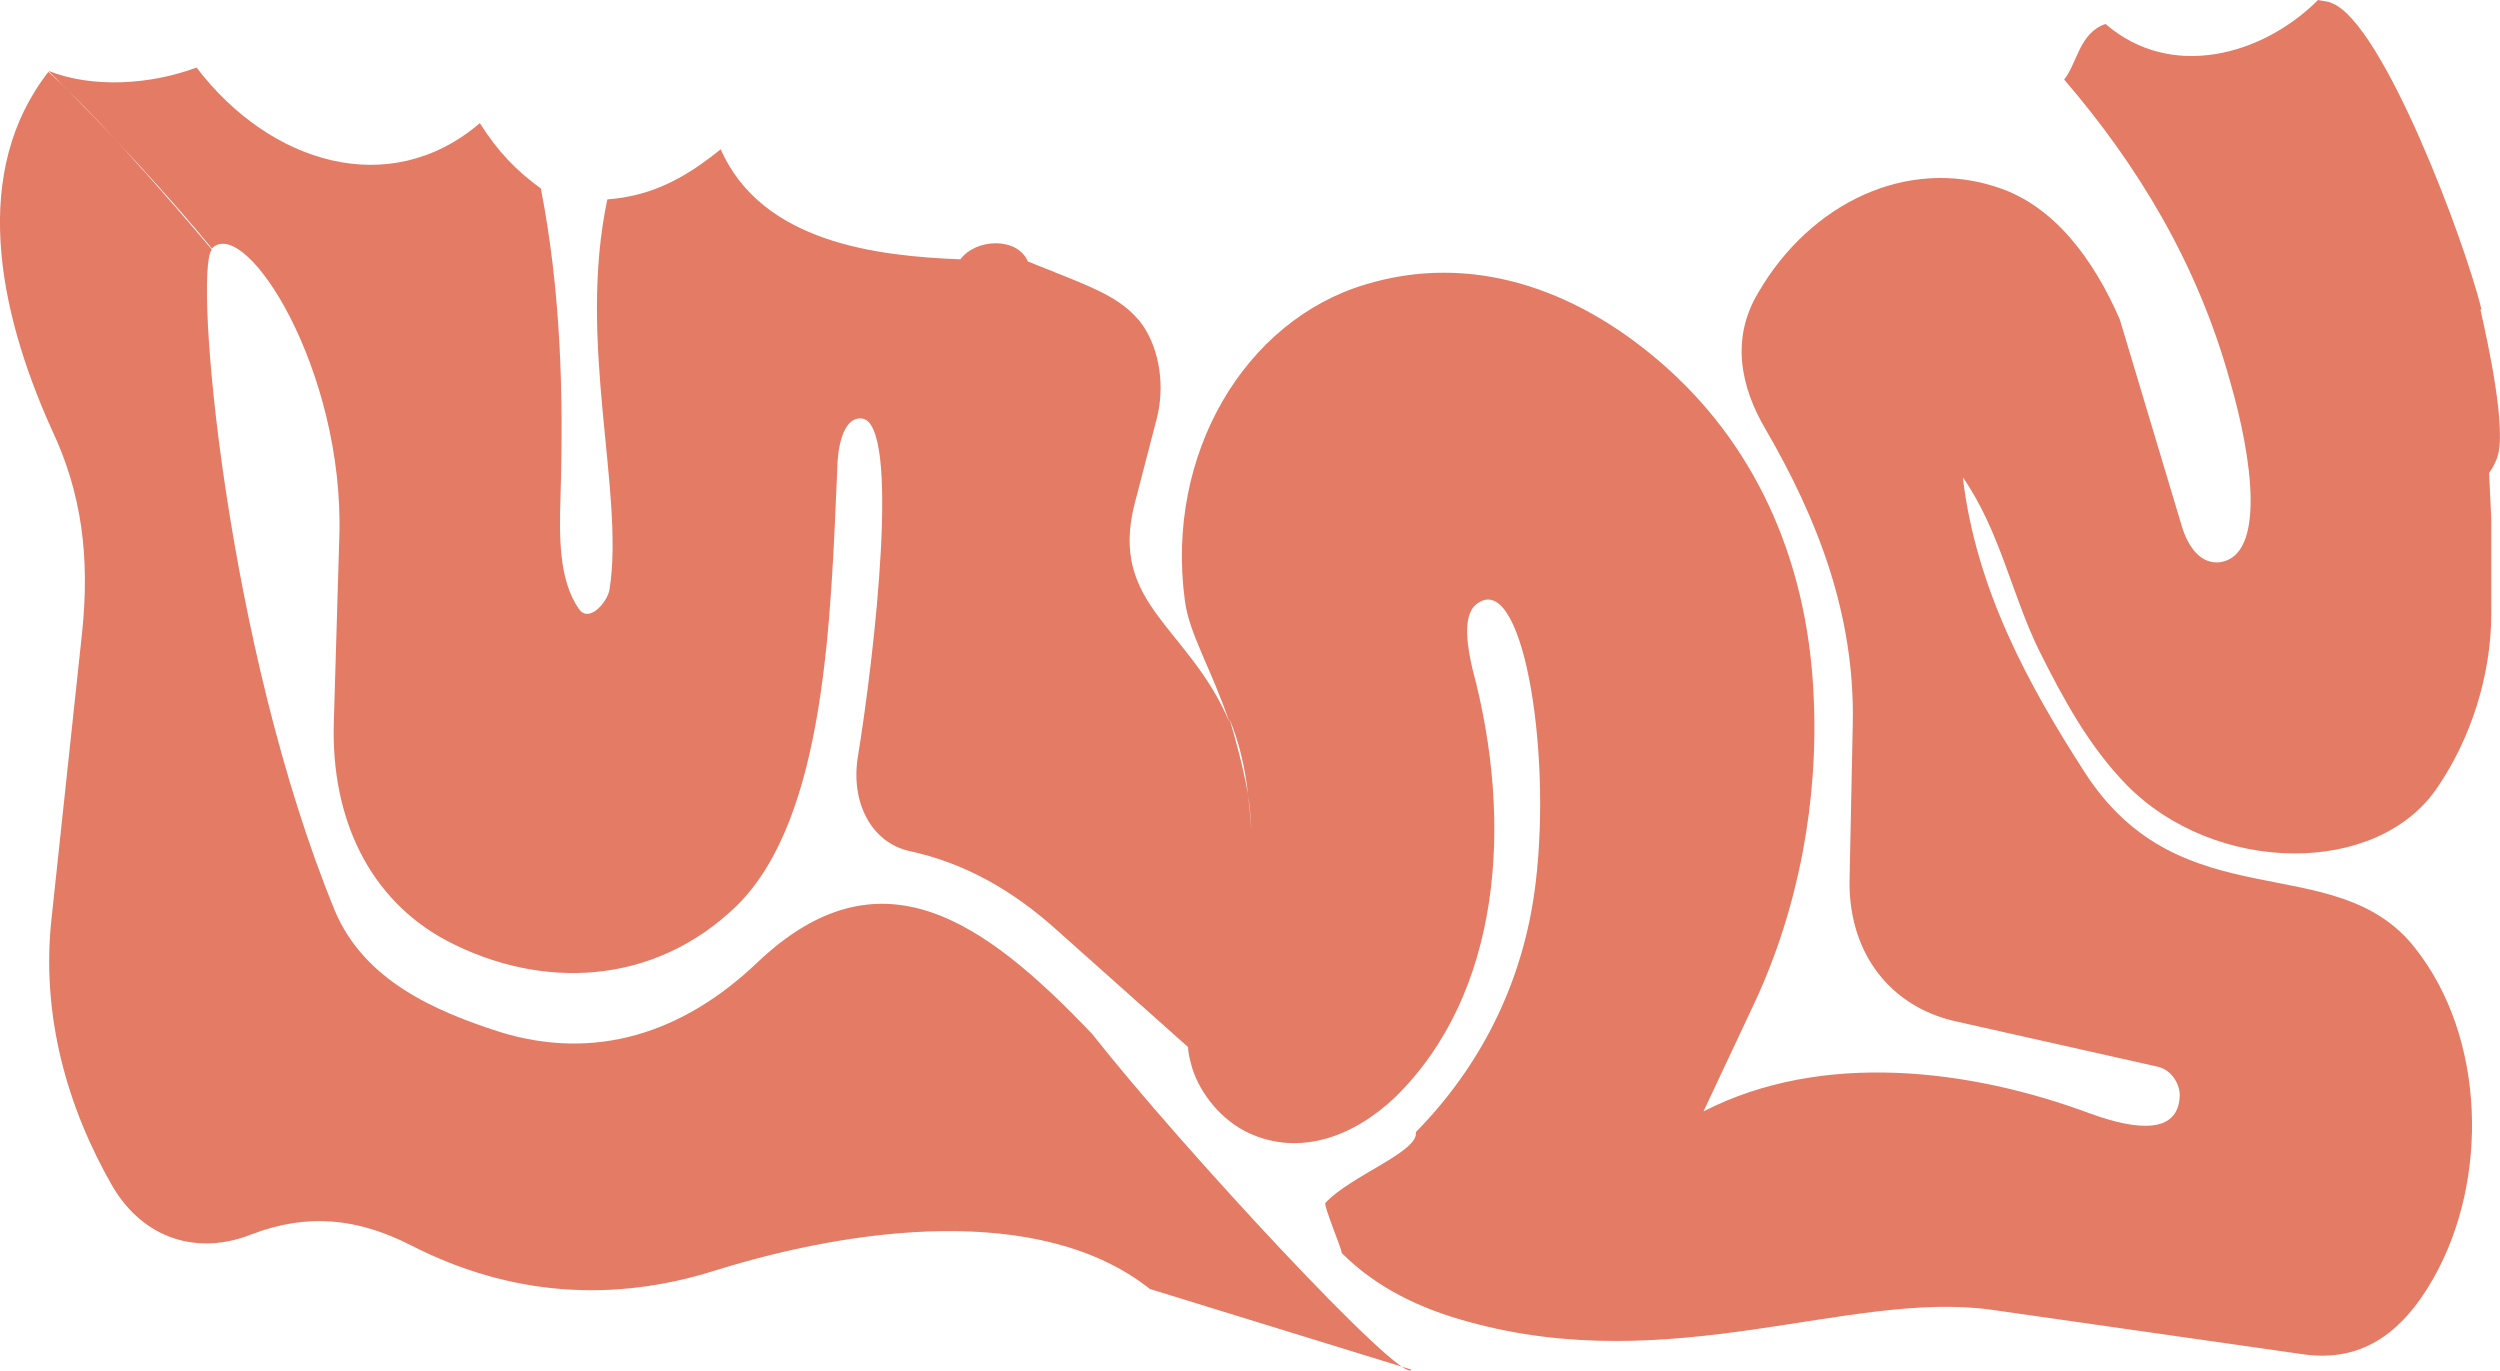
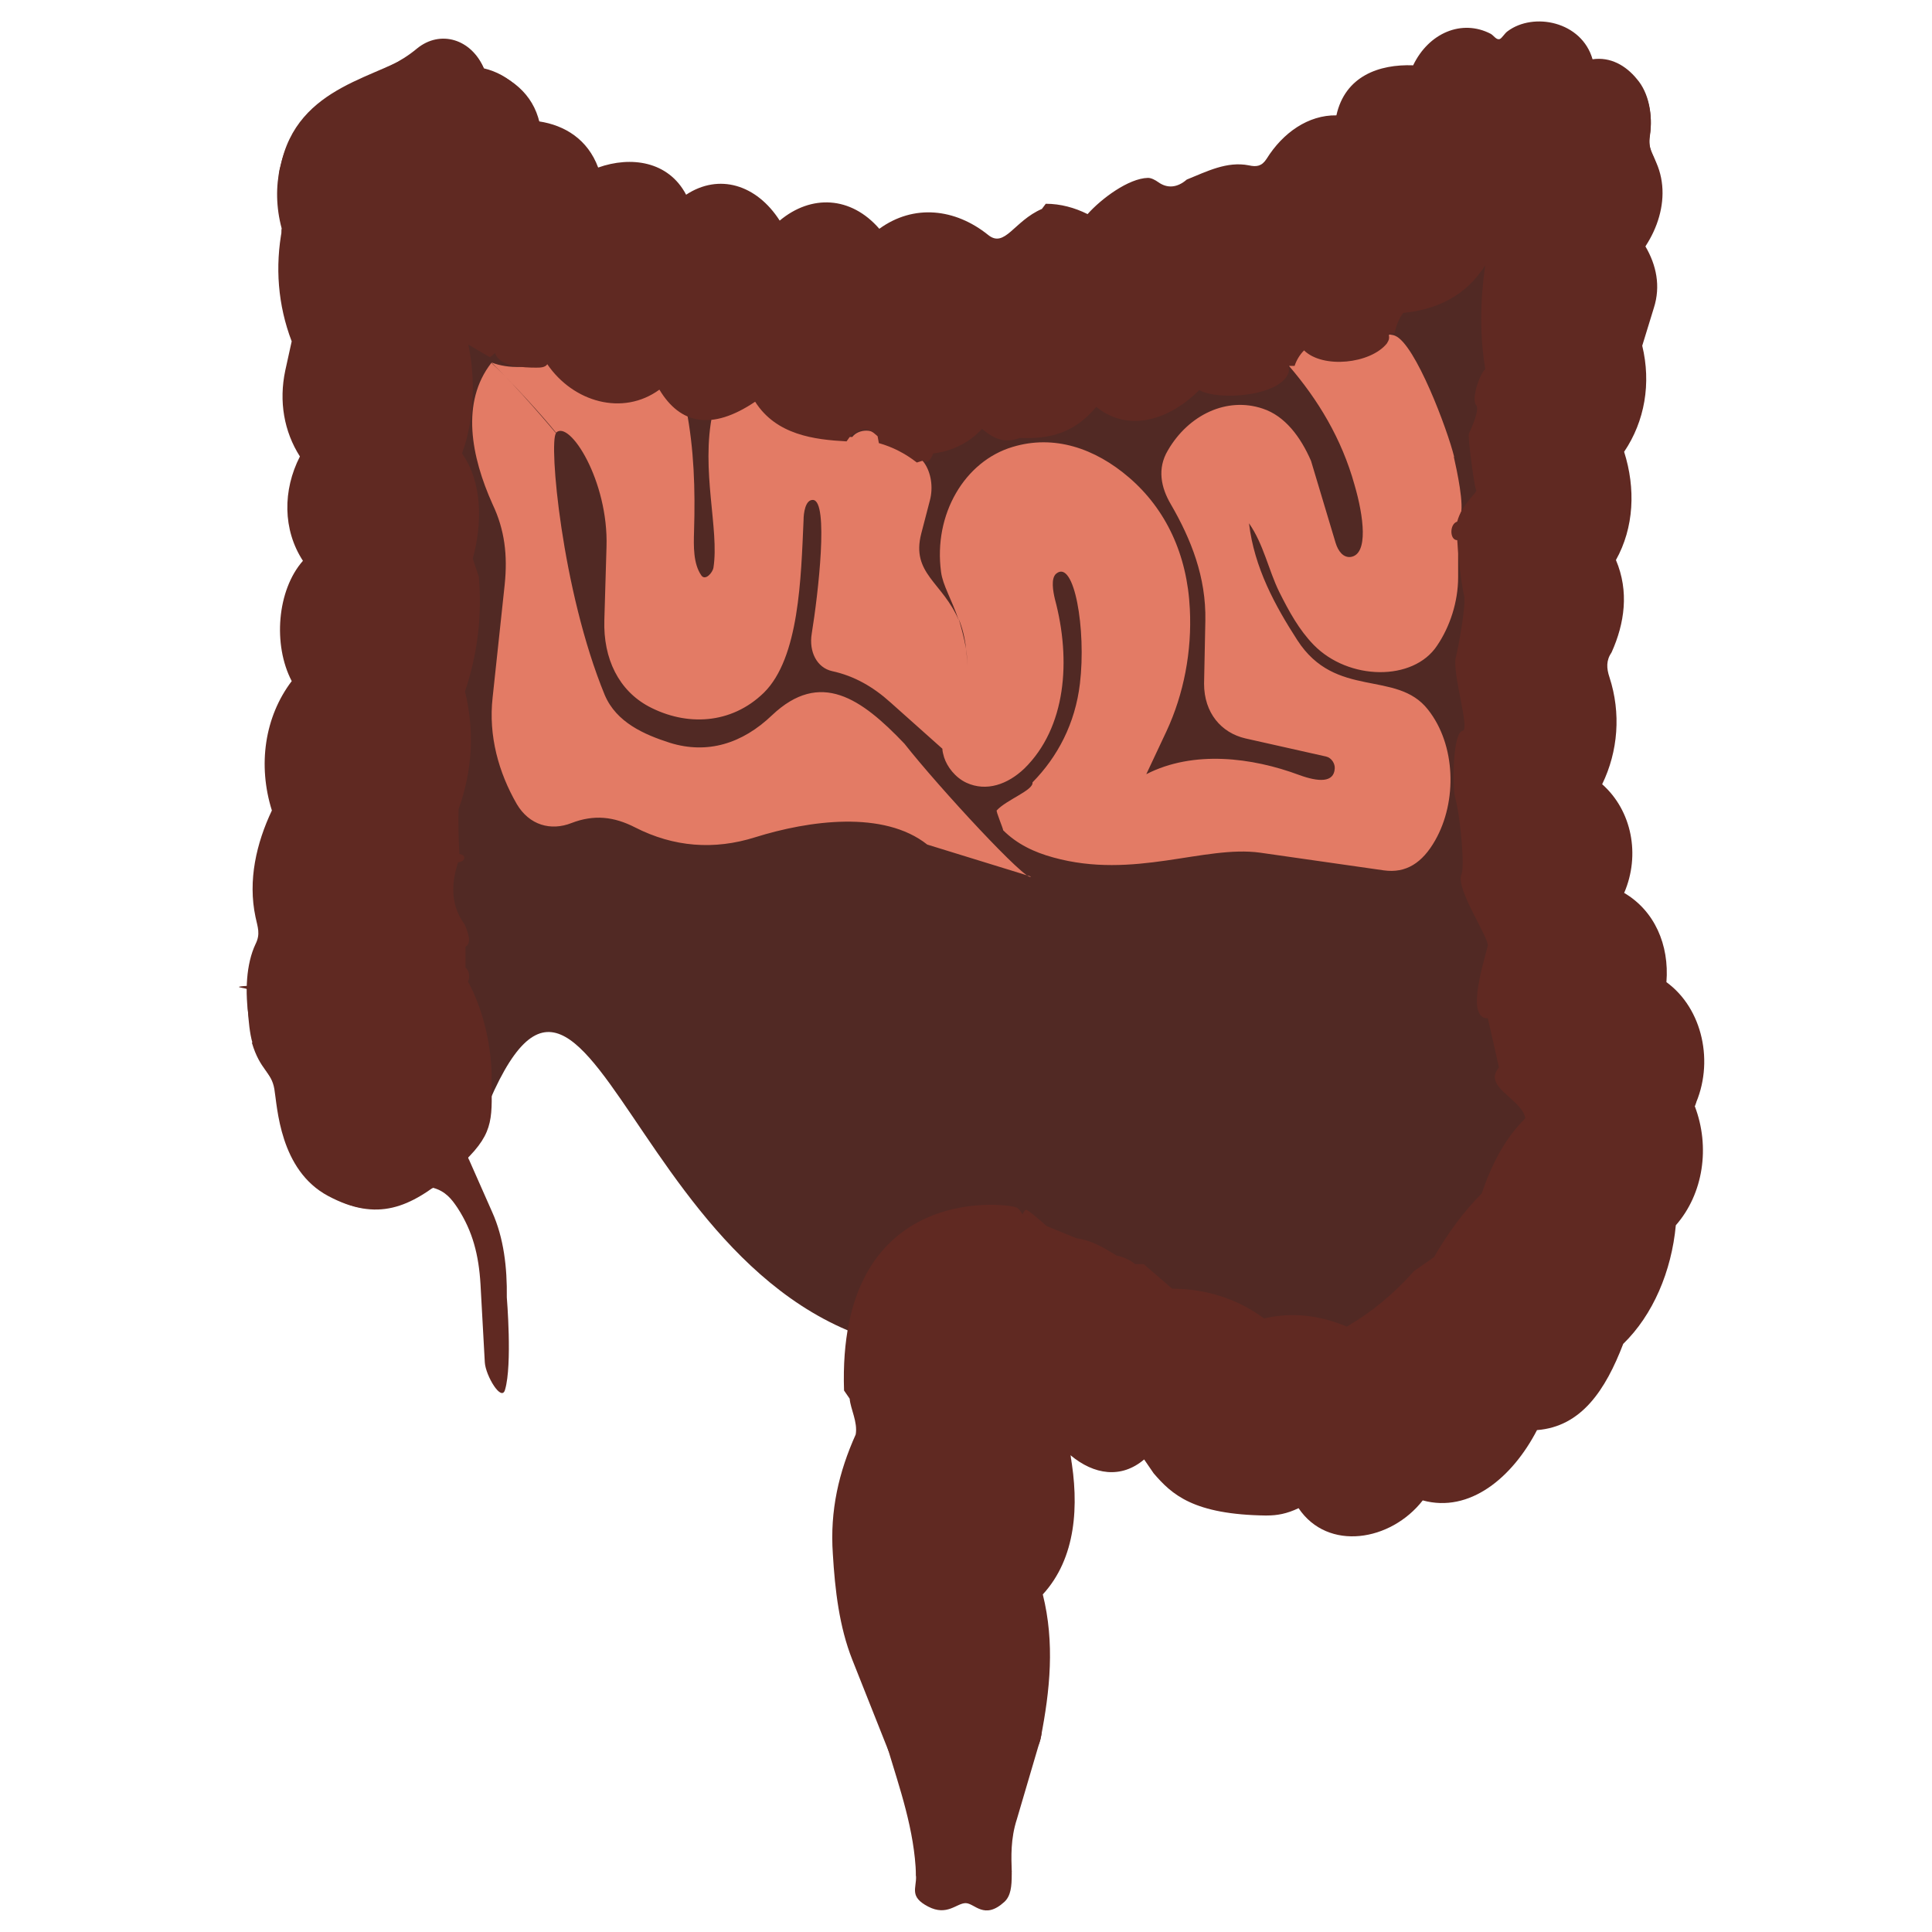
- <svg xmlns="http://www.w3.org/2000/svg" id="Layer_2" data-name="Layer 2" viewBox="0 0 229.44 125.78">
+ <svg xmlns="http://www.w3.org/2000/svg" viewBox="0 0 512 512">
  <defs>
    <style>
      .cls-1 {
+         fill: #512924;
+       }
+ 
+       .cls-2 {
+         fill: #602922;
+       }
+ 
+       .cls-3 {
        fill: #e37b65;
      }
    </style>
  </defs>
-   <g id="Layer_1-2" data-name="Layer 1">
-     <path id="Jejunum" class="cls-1" d="M227.74,28.4c-1.5-6.2-9-26.2-13.7-28.1-.4-.2-.9-.2-1.3-.3-5.1,5.1-13.5,7.4-19.5,2.2-2.4.8-2.6,3.6-3.8,5.1,6.7,7.8,12.2,16.8,15.2,27.6,2.1,7.2,3.3,16.1-.9,16.7-1.7.2-2.9-1.3-3.5-3.3l-5.7-19c-2.4-5.5-6-10.4-11.2-12.1-8.3-2.8-17.2,1.4-22,9.7-2.5,4.2-1.6,8.6.7,12.5,4.7,8.1,8.2,16.9,8,27l-.3,14.6c0,6.8,4,11.4,9.6,12.7l18.7,4.2c1.3.3,2.1,1.7,2,2.8-.2,3.3-3.8,3.1-8.2,1.5-11-4.1-24.6-5.8-35.5-.2l4.7-10c4-8.6,5.9-18.5,5.4-28.3-.6-12.7-5.6-23.2-14.1-30.5-7.9-6.8-17.4-10-27-7.1-11.1,3.3-18.4,15.6-16.6,29,.4,3.1,2.4,6.2,4.1,11.2-3.7-8.8-11.1-10.8-8.7-20.1l2-7.7c.8-3,.3-6.4-1.3-8.7-1.6-2.2-4.1-3.2-6.5-4.2l-4-1.6c-1-2.3-4.8-2.1-6.2-.2-7.6-.3-18.2-1.5-22-10.1-3.2,2.6-6.3,4.3-10.4,4.6-2.8,13.2,1.6,26.9.2,35.8-.2,1.2-1.9,3.1-2.8,1.8-1.9-2.7-1.8-6.8-1.7-10.3.3-9.7,0-19-1.8-28.3-2.2-1.6-3.9-3.3-5.6-6-8.3,7.1-19.3,3.7-26-5.1-4.3,1.6-9.6,1.9-13.6.3,5.2,5.1,11.6,12.1,15,16.3,3.1-3.1,12.2,11.2,11.7,26.5l-.5,16.9c-.3,9.1,3.4,16.4,10.3,20.1,8.7,4.6,19.1,4.2,26.7-3.2,8.2-8.1,8.6-26.6,9.2-40,0-1.6.4-4.8,2.2-4.7,3.7.2,1.2,21.8-.3,31-.7,4.2,1.2,7.9,4.7,8.7,5.1,1.1,9.5,3.6,13.6,7.3l12,10.7c0,.6.2,1.3.4,2,.7,2.2,2.6,4.7,5.2,5.9,4.6,2.1,9.5.4,13.4-3.3,9.7-9.5,10.9-25.1,7.1-39.3-.4-1.7-1-4.8.3-5.9,4.2-3.5,7,13,5.5,25.5-1.1,9.3-5.2,17-11,22.9.3,1.8-6,4-8.3,6.5-.2.2,1.5,4.2,1.5,4.6,3.2,3.2,7.2,5.1,11.6,6.3,18.7,5.2,35-2.9,48-1.1l28.7,4.1c5.1.7,8.9-1.7,11.9-7,5.1-9,4.8-22.1-1.7-30.3-7.3-9.3-21.4-2.3-30.3-16.1-5.1-7.9-10-16.8-11.2-27.1,3.4,4.9,4.5,10.8,7,15.9,2.3,4.6,4.6,8.8,8,12.3,8.1,8.3,23.1,8.5,28.6.2,3-4.4,4.9-10.2,4.9-15.9v-8.6l-.2-4.3c.3-.4.5-.8.7-1.3,1-2.4-.8-10.6-1.5-13.7h.1ZM114.54,72.9c.2,1.4.3,2.7.3,3.9,0-1.4-.2-2.8-.3-3.9-.5-2.7-1.1-4.9-1.7-6.9.8,1.9,1.4,4.2,1.7,6.9ZM105.54,118.3c-10.1-8-27.4-5.6-39.9-1.7-9.5,3-18.9,2.3-27.9-2.3-4.9-2.5-9.5-3-14.7-1-4.8,1.9-9.8.5-12.7-4.4-4.2-7.3-6.6-15.8-5.6-24.7l2.8-26.2c.7-6.8,0-12.7-2.8-18.6C-.26,28.3-2.66,15.7,4.44,6.6c5.4,4.8,15,16.3,15,16.3-1.7,2,1.3,36.4,11.3,60.7,2.7,6.4,9.2,9.2,15.1,11.1,8.7,2.7,16.8.2,23.7-6.4,11.2-10.6,20.7-3.9,30.7,6.6,8.1,10.3,28.6,32.4,29.3,30.8" />
+   <g id="Layer_2" data-name="Layer 2">
+     <g id="Layer_32" data-name="Layer 32">
+       <path class="cls-1" d="M398.28,64.07c0-1.03-74.39,47.08-146.5,42.85s-139.07-28.45-139.07-28.45c0,0,3.89,172.44-1.26,190.15-5.14,17.71,5.49,58.51,13.94,34.28,31.43-88.79,39.65,51.42,124.33,55.31,108.33,5.03,10.4.57,59.42,6.17,49.02,5.6,97.59-34.62,105.36-65.71,7.77-31.08-29.6-91.88-18.4-129.93,11.2-38.05,2.29-104.67,2.29-104.67h-.11Z" />
+     </g>
+     <path id="Jejunum" class="cls-3" d="M385.37,121.09c-1.71-7.08-10.28-29.94-15.66-32.11-.46-.23-1.03-.23-1.49-.34-5.83,5.83-15.43,8.46-22.28,2.51-2.74.91-2.97,4.11-4.34,5.83,7.66,8.91,13.94,19.2,17.37,31.54,2.4,8.23,3.77,18.4-1.03,19.08-1.94.23-3.31-1.49-4-3.77l-6.51-21.71c-2.74-6.29-6.86-11.88-12.8-13.83-9.48-3.2-19.65,1.6-25.14,11.08-2.86,4.8-1.83,9.83.8,14.28,5.37,9.26,9.37,19.31,9.14,30.85l-.34,16.68c0,7.77,4.57,13.03,10.97,14.51l21.37,4.8c1.49.34,2.4,1.94,2.29,3.2-.23,3.77-4.34,3.54-9.37,1.71-12.57-4.69-28.11-6.63-40.57-.23l5.37-11.43c4.57-9.83,6.74-21.14,6.17-32.34-.69-14.51-6.4-26.51-16.11-34.85-9.03-7.77-19.88-11.43-30.85-8.11-12.68,3.77-21.03,17.83-18.97,33.14.46,3.54,2.74,7.08,4.69,12.8-4.23-10.06-12.68-12.34-9.94-22.97l2.29-8.8c.91-3.43.34-7.31-1.49-9.94-1.83-2.51-4.69-3.66-7.43-4.8l-4.57-1.83c-1.14-2.63-5.49-2.4-7.08-.23-8.68-.34-20.8-1.71-25.14-11.54-3.66,2.97-7.2,4.91-11.88,5.26-3.2,15.08,1.83,30.74.23,40.91-.23,1.37-2.17,3.54-3.2,2.06-2.17-3.09-2.06-7.77-1.94-11.77.34-11.08,0-21.71-2.06-32.34-2.51-1.83-4.46-3.77-6.4-6.86-9.48,8.11-22.05,4.23-29.71-5.83-4.91,1.83-10.97,2.17-15.54.34,5.94,5.83,13.26,13.83,17.14,18.63,3.54-3.54,13.94,12.8,13.37,30.28l-.57,19.31c-.34,10.4,3.89,18.74,11.77,22.97,9.94,5.26,21.83,4.8,30.51-3.66,9.37-9.26,9.83-30.4,10.51-45.71,0-1.83.46-5.49,2.51-5.37,4.23.23,1.37,24.91-.34,35.42-.8,4.8,1.37,9.03,5.37,9.94,5.83,1.26,10.86,4.11,15.54,8.34l13.71,12.23c0,.69.23,1.49.46,2.29.8,2.51,2.97,5.37,5.94,6.74,5.26,2.4,10.86.46,15.31-3.77,11.08-10.86,12.46-28.68,8.11-44.91-.46-1.94-1.14-5.49.34-6.74,4.8-4,8,14.86,6.29,29.14-1.26,10.63-5.94,19.43-12.57,26.17.34,2.06-6.86,4.57-9.48,7.43-.23.23,1.71,4.8,1.71,5.26,3.66,3.66,8.23,5.83,13.26,7.2,21.37,5.94,40-3.31,54.85-1.26l32.8,4.69c5.83.8,10.17-1.94,13.6-8,5.83-10.28,5.49-25.25-1.94-34.62-8.34-10.63-24.45-2.63-34.62-18.4-5.83-9.03-11.43-19.2-12.8-30.97,3.89,5.6,5.14,12.34,8,18.17,2.63,5.26,5.26,10.06,9.14,14.06,9.26,9.48,26.4,9.71,32.68.23,3.43-5.03,5.6-11.66,5.6-18.17v-9.83l-.23-4.91c.34-.46.57-.91.8-1.49,1.14-2.74-.91-12.11-1.71-15.66h.11ZM256.02,171.94c.23,1.6.34,3.09.34,4.46,0-1.6-.23-3.2-.34-4.46-.57-3.09-1.26-5.6-1.94-7.88.91,2.17,1.6,4.8,1.94,7.88ZM245.73,223.82c-11.54-9.14-31.31-6.4-45.59-1.94-10.86,3.43-21.6,2.63-31.88-2.63-5.6-2.86-10.86-3.43-16.8-1.14-5.49,2.17-11.2.57-14.51-5.03-4.8-8.34-7.54-18.06-6.4-28.23l3.2-29.94c.8-7.77,0-14.51-3.2-21.25-5.71-12.68-8.46-27.08-.34-37.48,6.17,5.49,17.14,18.63,17.14,18.63-1.94,2.29,1.49,41.6,12.91,69.36,3.09,7.31,10.51,10.51,17.26,12.68,9.94,3.09,19.2.23,27.08-7.31,12.8-12.11,23.65-4.46,35.08,7.54,9.26,11.77,32.68,37.02,33.48,35.2" />
+   </g>
+   <g id="Layer_1" data-name="Layer 1">
+     <g id="Anus">
+       <path class="cls-2" d="M268.12,496.7c0,3.2-.23,5.71-1.94,7.31-5.37,4.91-7.88.34-10.28.34s-4.91,3.54-9.94.91-3.09-4.8-3.2-8c-.34-11.88,25.37-15.08,25.37-.57h0Z" />
+     </g>
+     <g id="Anal_Canal" data-name="Anal Canal">
+       <path class="cls-2" d="M275.78,460.71l-6.29,21.37c-1.71,5.26-1.49,10.06-1.37,13.83s-25.25,4.23-25.37,1.03c-.34-11.88-4.46-23.43-7.43-33.37s44.57-15.31,40.45-2.97h0v.11Z" />
+     </g>
+     <path id="Ascending_Colon" data-name="Ascending Colon" class="cls-2" d="M124.14,91.49c1.94,9.14,1.49,20.11-1.71,28.68,5.49,7.66,5.37,18.74,2.86,27.88l1.6,4.8c.91,10.28-.34,20.45-3.66,30.4,2.51,10.28,2.06,20.68-1.71,31.2-.11,4,0,7.88.23,11.88,1.94.23,1.6,2.06-.34,2.17-2.17,6.51-1.6,12,1.71,16.46.8,1.83,2.06,5.03.23,5.94v5.49c1.03.91,1.26,2.4.69,3.77,7.54,13.83,8.68,35.54,1.14,42.62-1.37,1.26-1.6,3.09-.91,4.57,0,0-6.4,6.17-9.48,7.43l-13.94,5.37c-6.74,1.03-14.51-2.74-19.2-8.46-5.26-6.29-7.31-14.97-7.77-23.54-7.88-8-11.08-27.54-6.17-37.94,1.37-2.74.57-4.46,0-7.2-2.06-9.71.23-19.54,4.34-28.23-3.77-12-1.94-24.8,5.26-34.28-5.03-9.6-3.89-24.11,2.97-31.88-5.37-8.23-5.37-18.74-.8-27.65-4.23-6.63-5.6-14.63-3.89-22.74l1.71-7.77c-3.66-9.6-4.46-19.77-2.51-29.94,11.43-24.45,49.37,30.74,49.37,30.74h0v.23h0Z" />
+     <path id="Sigmoid_Colon" data-name="Sigmoid Colon" class="cls-2" d="M335.66,401.63c-19.43-.23-25.14-5.6-29.94-11.2l-2.51-3.66c-6.06,5.14-13.26,4.11-19.54-1.14,2.4,13.48-12.34-63.54-10.97-62.62l12.57,5.14c4,.57,7.08,2.4,10.63,4.57,1.94.46,3.54,1.14,4.91,2.29h2.29l7.54,6.51c8.57,0,17.14,2.51,24.34,7.88,7.31-1.71,14.63-.91,21.94,2.17,6.51-3.77,12.46-8.68,17.83-14.74l5.26-3.66c3.66-6.29,7.77-12,12.68-16.91,2.51-7.54,6.29-14.86,11.66-20-1.03-5.14,50.05-14.63,44.79-3.09,4.11,10.74,2.29,23.2-5.03,31.54-1.14,12.23-6.06,23.77-13.94,31.43-4.69,12.23-11.08,21.94-22.85,22.85-6.51,12.57-17.83,22.05-30.28,18.63-8.46,10.86-25.14,13.6-32.91,2.06-3.09,1.49-5.71,1.94-8.34,1.94h-.11Z" />
+     <path id="Cecum" class="cls-2" d="M66.77,276.39c2.17,7.31,5.14,7.54,5.94,12.23s1.37,21.48,14.28,28.34,21.6,3.31,32.45-5.94,10.97-12.8,10.86-22.51-1.03-10.63-1.14-12.11-8.91-16.8-8.23-2.51c.69,14.28-35.77-13.48-49.82-12.91-14.06.57-4.57.69-5.6,1.37,0,0,0,9.26,1.37,13.94h-.11v.11Z" />
+     <path id="Descending_colon" data-name="Descending colon" class="cls-2" d="M404.22,296.27c-1.03-5.14-11.43-8.23-6.97-13.37-1.94-8.68-2.97-13.03-2.97-13.03-5.6,0-1.6-13.14,0-19.2.46-1.94-8.68-15.31-6.97-18.97.91-2.06-.34-15.77-1.71-20.45-.69-2.51-.69-17.26,2.06-17.6,1.94-.34-2.97-15.66-1.83-19.54.57-2.06,2.97-14.86,2.06-16.68-.91-4.8-1.37-9.48-1.71-14.28-2.06,0-2.06-4.34,0-4.91,1.14-4.57,5.49-7.88,5.03-8.34-.46-.46-2.29-14.28-1.94-14.97.91-1.94,2.86-6.4,1.94-7.54-1.37-1.71.91-8.23,2.4-9.6-1.49-8.91-1.37-18.06,0-27.54-5.14,8.46,8.57-18.51,17.6-18.17,4.11-8.57,29.03,6.74,24.8,13.14,2.97,5.03,4.11,10.63,2.29,16.34l-3.09,10.06c2.4,9.94.69,20-4.8,28.11,3.09,9.71,2.63,20.11-2.17,28.68,3.54,8.34,2.29,16.8-1.14,24.45-1.49,2.17-1.37,4.23-.57,6.63,3.09,9.48,2.29,19.65-1.94,28.34,7.88,6.97,10.17,18.74,5.83,28.8,8,4.69,12,13.71,11.2,23.65,9.6,6.97,12.8,21.37,7.43,32.91,4.11,10.74-50.17,8.23-44.79,3.09h.23-.23Z" />
+     <path id="Transverse_Colon" data-name="Transverse Colon" class="cls-2" d="M393.59,70.24c-5.14,8.46-13.37,11.88-21.71,12.68-1.14,1.49-1.83,3.2-2.29,5.37l-1.6.23c.34,1.26,0,1.71-.46,2.51-4.34,5.37-16.91,6.74-21.94,1.83-1.03,1.03-1.94,2.4-2.51,4.11h-1.71c.23.57.34,1.37,0,2.06-2.51,6.06-18.63,7.2-23.54,4.34-7.66,7.66-18.51,11.54-27.31,4.46-5.83,6.97-12.34,8.57-20.23,8.23-4,1.49-6.74.34-10.06-2.4-3.54,3.89-8.23,5.94-12.91,6.51-.8,2.06-1.71,2.74-2.86,1.94l-1.49.46c-3.09-2.4-6.4-4.11-10.06-5.14l-.34-1.83c-2.74-2.51-3.89-2.29-7.08-.23l-1.14,1.6c-8.57-.46-18.63-1.71-24.23-10.51-11.54,7.77-19.88,5.94-25.37-3.2-9.71,7.08-22.85,3.31-29.71-6.74-.57.91-1.94.91-2.97.91-3.2,0-9.83-.23-10.86-3.89l-1.37,1.14-5.83-3.43c1.94,9.14-51.31-20.68-49.37-30.74-2.97-11.08-.34-22.28,6.74-29.83,9.6-10.06,20.11-10.28,29.14-17.83,6.17-5.03,14.4-2.51,17.71,5.26,6.74,1.6,11.88,6.63,14.63,14.06,6.86,1.03,12.91,4.8,15.66,12.23,8.68-3.09,18.63-1.71,23.31,7.2,8.68-5.71,18.63-2.74,24.8,6.86,8.34-6.97,18.86-6.51,26.4,2.17,9.14-6.63,20.11-5.37,28.8,1.6,4.46,3.66,6.86-3.66,14.28-6.86l1.03-1.37c3.89,0,7.66,1.03,11.08,2.74,3.66-4.11,10.86-9.48,16-9.6.91,0,1.94.57,2.74,1.14,2.4,1.71,5.03,1.49,7.54-.69,5.37-2.17,10.63-4.91,16.46-3.77,2.06.46,3.43.23,4.69-1.71,4.34-6.97,11.08-11.66,18.51-11.54,2.29-10.4,11.31-13.6,20.34-13.26,4.11-8.57,12.91-12.34,20.57-8.34.8.46,1.49,1.71,2.4,1.37.57-.23,1.26-1.49,2.06-2.06,6.86-5.14,19.65-2.63,22.51,7.43,4.69-.69,8.8,1.6,11.77,5.26,3.09,3.54,4.23,9.37,3.43,14.63-.57,3.66.46,4.69,1.71,7.54,9.14,20.8-21.83,50.51-45.14,26.85h0l-.23.23h0Z" />
+     <path id="Hepatic_flexure" data-name="Hepatic flexure" class="cls-2" d="M74.31,44.3c4.23-22.28,27.31-23.65,36.34-31.08,6.17-5.03,14.4-2.51,17.71,5.26,6.74,1.6,12.91,6.29,14.63,14.06,3.2,13.83-75.19,45.48-68.79,11.88h.11v-.11Z" />
+     <path id="Splenic_Flexure" data-name="Splenic Flexure" class="cls-2" d="M397.48,10.7c.57-.23,1.26-1.49,2.06-2.06,6.86-5.14,19.65-2.63,22.51,7.43,4.69-.69,8.8,1.6,11.77,5.26,3.09,3.54,4.23,9.37,3.43,14.63-.57,3.66.91,4.57,1.71,7.54,11.2,41.71-63.88-23.2-41.25-32.68h-.23v-.11Z" />
+     <path id="Appendix" class="cls-2" d="M124.36,307.47l6.06,13.71c3.09,6.86,4,14.74,3.89,22.63,0,0,1.49,17.83-.46,24.45-.91,3.43-5.14-3.66-5.37-7.2l-1.14-20.68c-.46-7.77-2.06-14.06-6.06-20.23-1.6-2.4-3.2-4.46-6.51-5.37,0,0-2.74-15.77,9.48-7.43h.11v.11Z" />
+     <g id="Rectum">
+       <path class="cls-2" d="M283.66,385.52c2.4,13.48,1.49,27.43-7.31,37.02,3.2,12.8,1.94,25.37-.57,38.17-2.51,12.8-36.22,13.6-40.45,2.97l-9.48-23.88c-3.43-8.68-4.57-18.4-5.14-28-.8-11.54,1.6-21.71,6.06-31.65.57-3.31-1.37-6.74-1.6-9.48l-1.49-2.17c-1.83-54.39,41.71-49.82,45.48-48.57.8.23,1.37,1.14,1.83,1.94.23-.57.69-1.37,1.03-1.26,1.49.34,51.31,40.57,11.66,64.91h0Z" />
+     </g>
  </g>
</svg>
